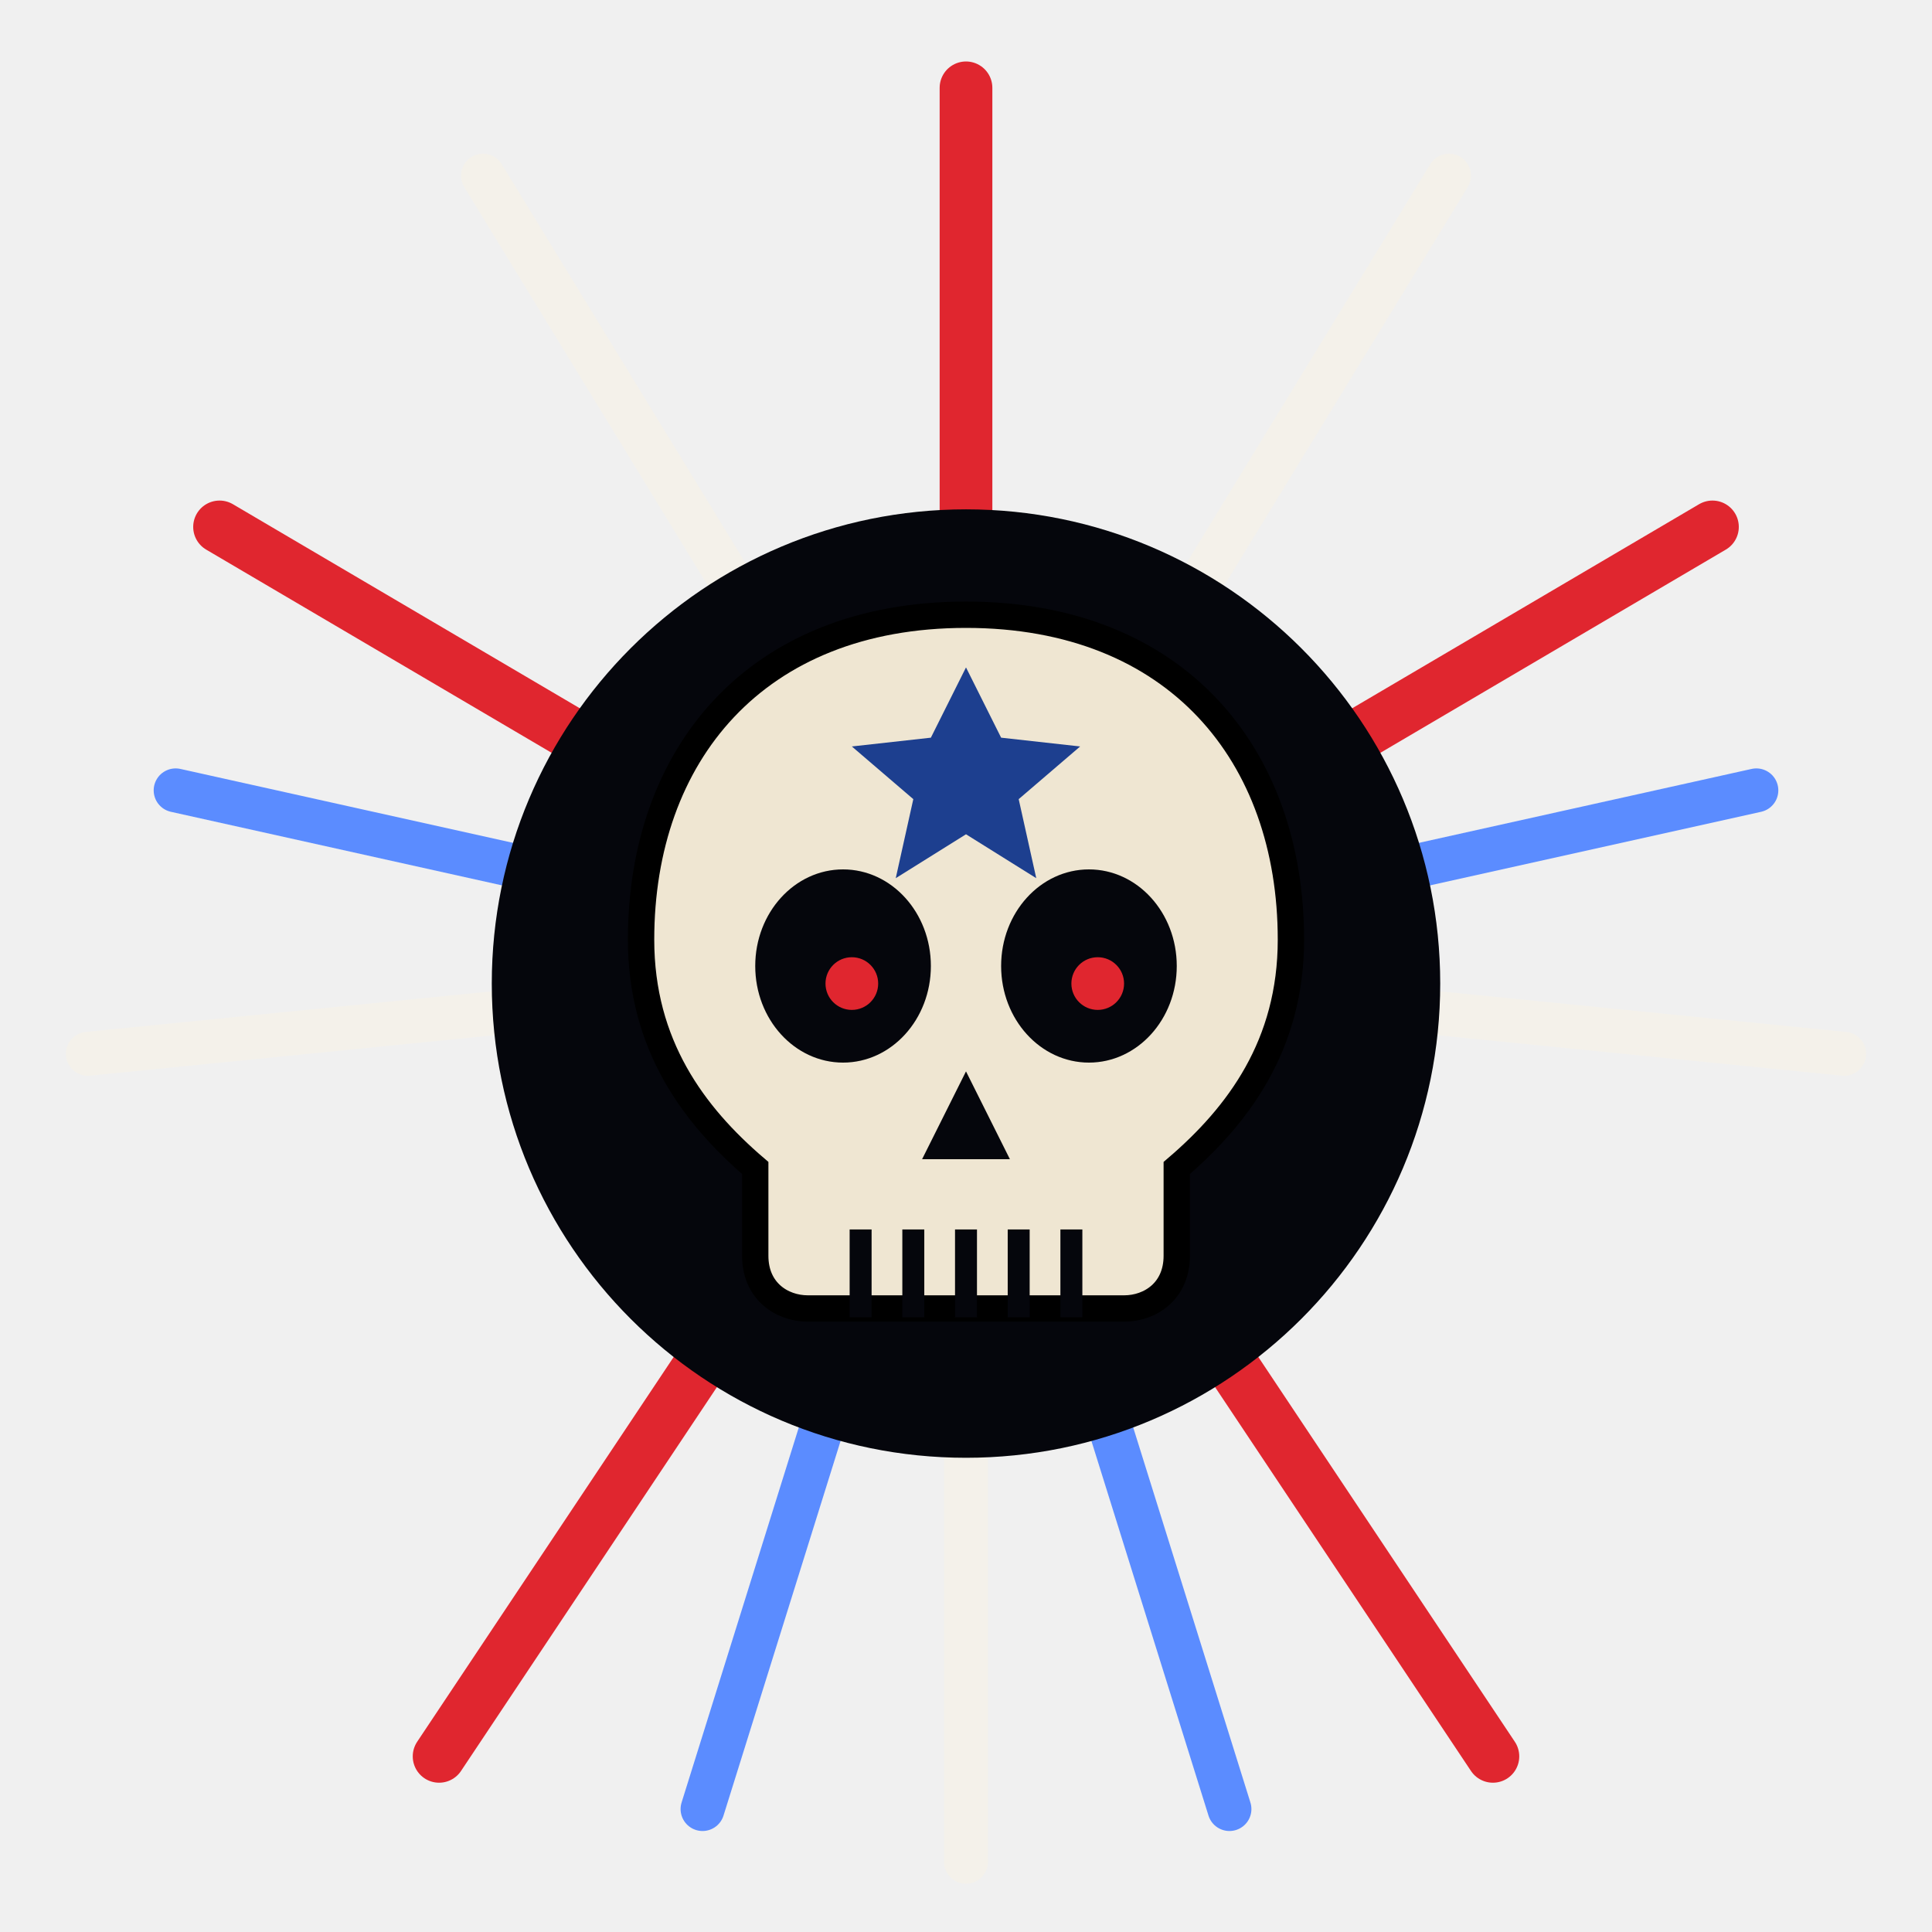
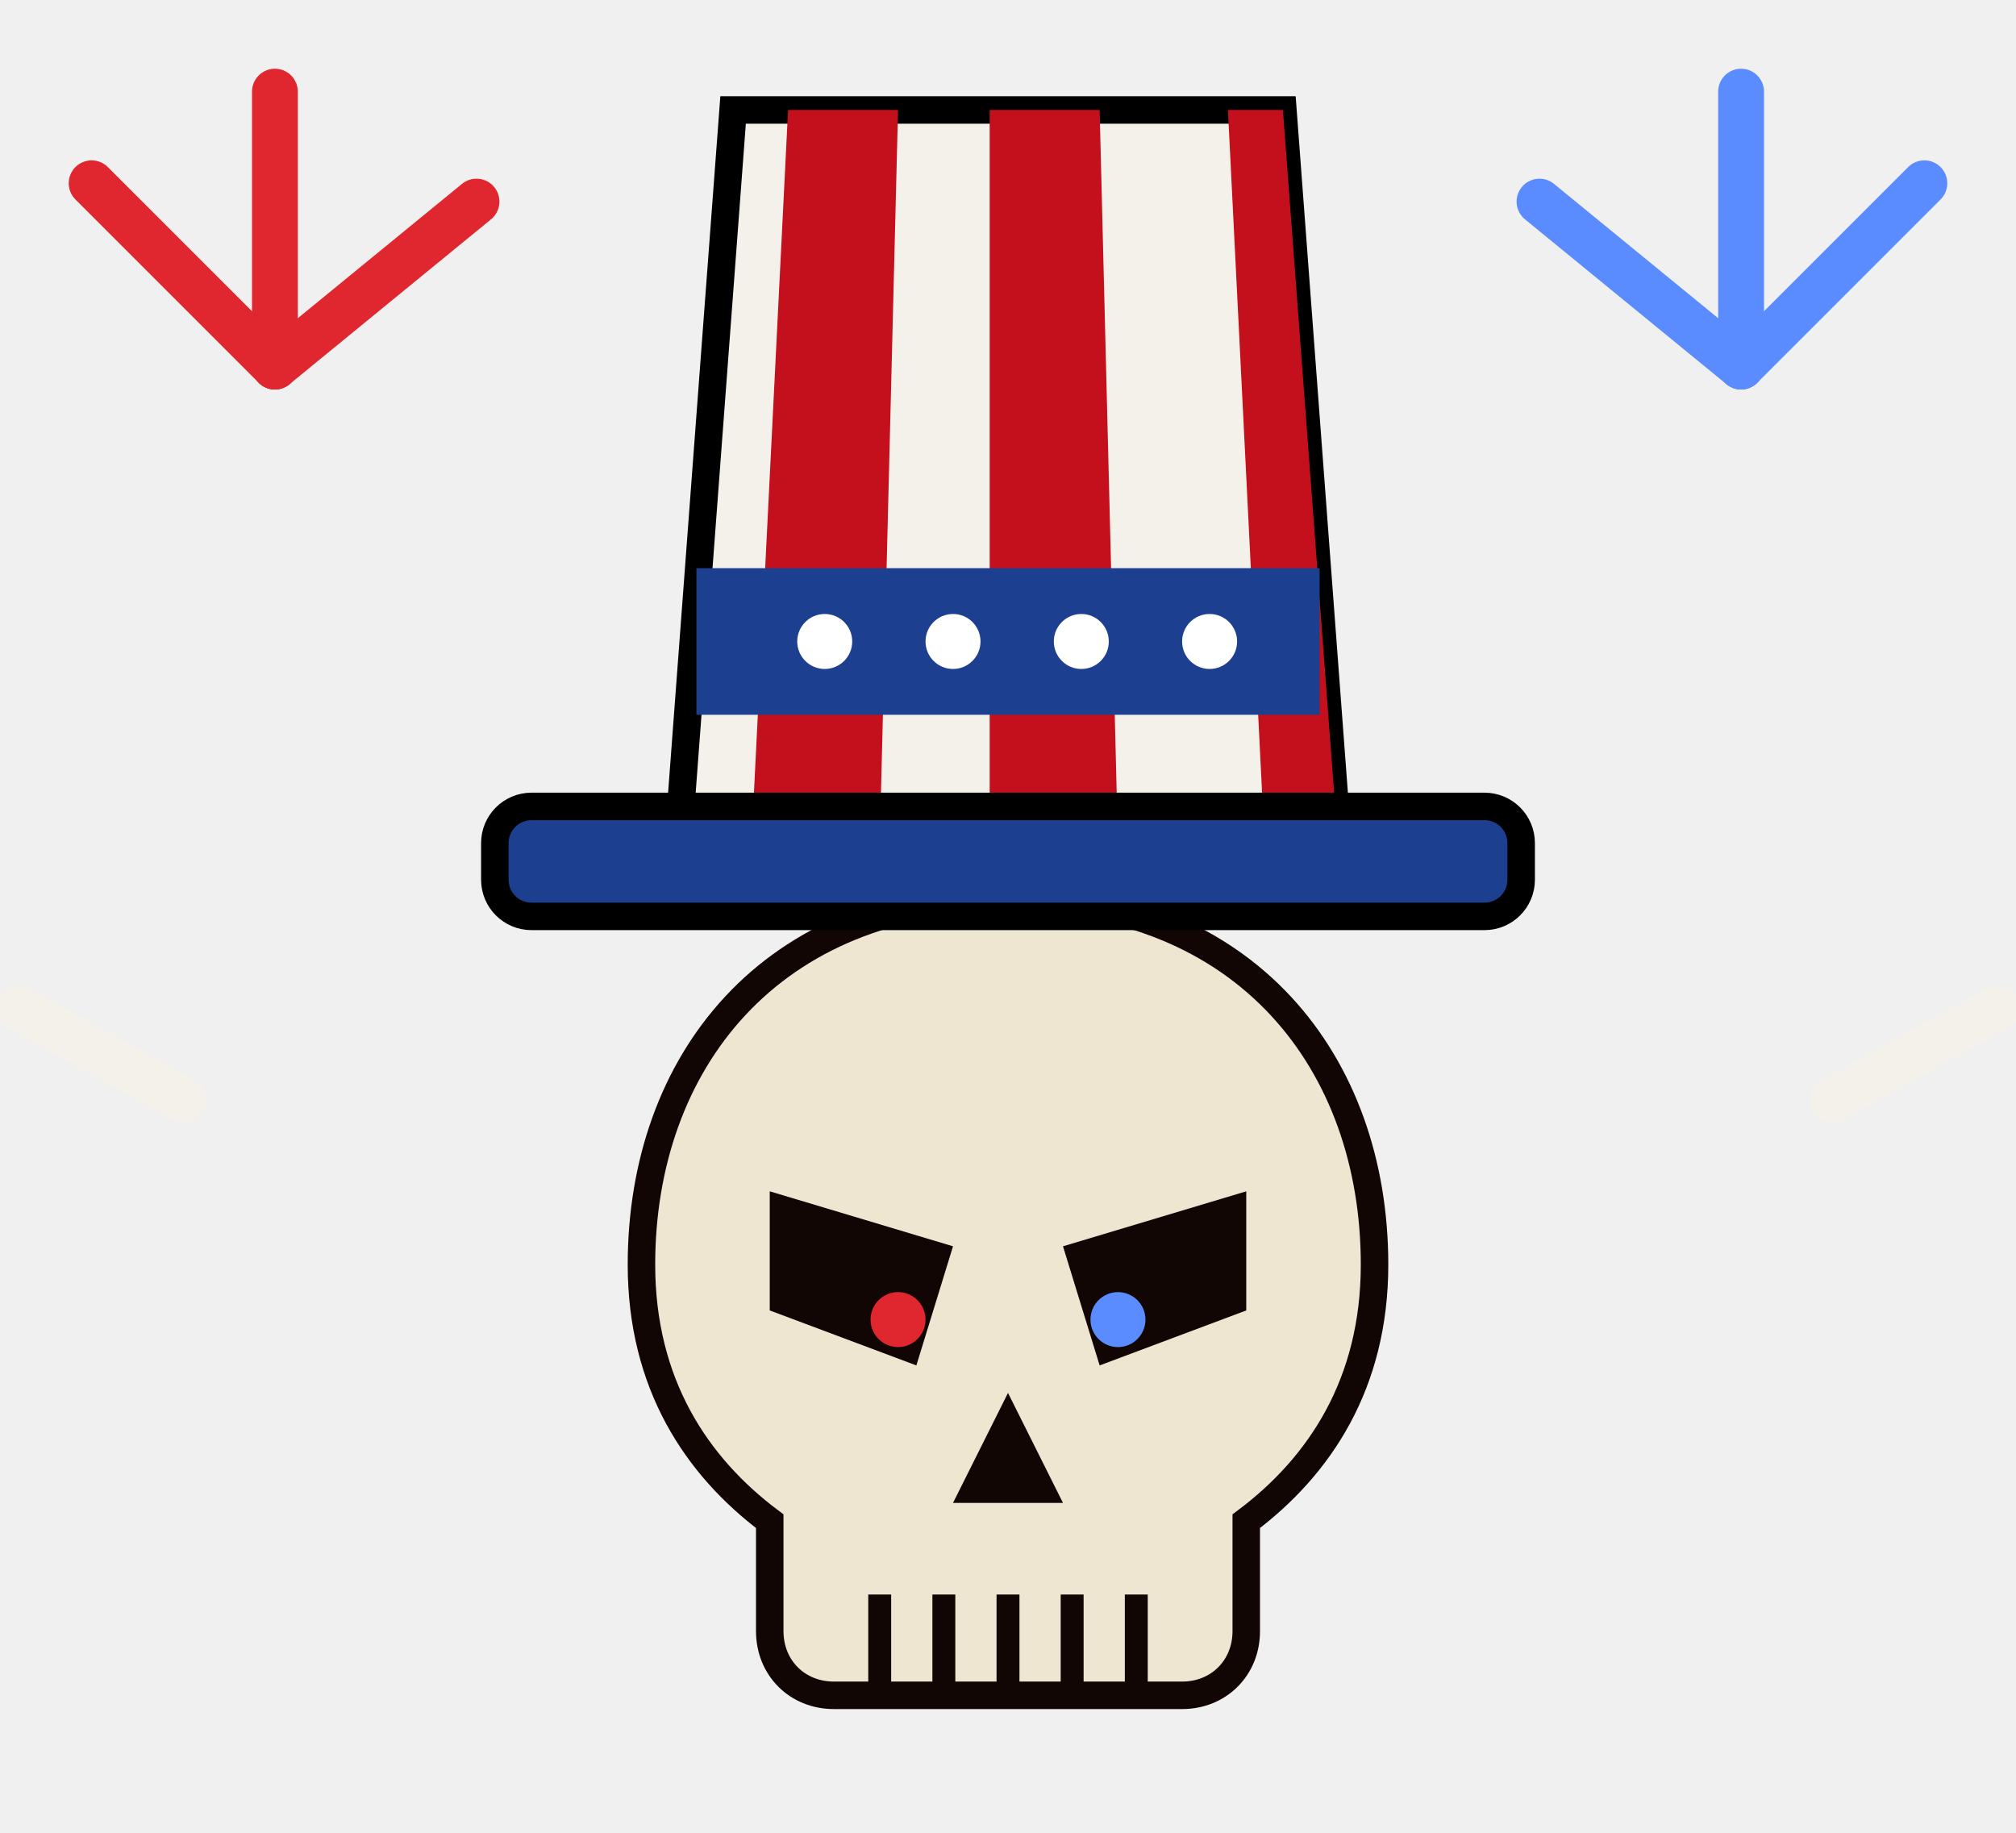
- <svg xmlns="http://www.w3.org/2000/svg" viewBox="0 0 220 220">
-   <g stroke-linecap="round" stroke-width="6">
+ <svg xmlns="http://www.w3.org/2000/svg" viewBox="0 0 220 200">
+   <g stroke-linecap="round" stroke-width="5">
    <g stroke="#e0262f">
-       <line x1="110" y1="110" x2="110" y2="10" />
-       <line x1="110" y1="110" x2="195" y2="60" />
-       <line x1="110" y1="110" x2="25" y2="60" />
-       <line x1="110" y1="110" x2="170" y2="200" />
-       <line x1="110" y1="110" x2="50" y2="200" />
+       <line x1="30" y1="40" x2="10" y2="20" />
+       <line x1="30" y1="40" x2="30" y2="10" />
+       <line x1="30" y1="40" x2="52" y2="22" />
    </g>
-     <g stroke="#f4f1ea" stroke-width="5">
-       <line x1="110" y1="110" x2="165" y2="20" />
-       <line x1="110" y1="110" x2="210" y2="120" />
-       <line x1="110" y1="110" x2="10" y2="120" />
-       <line x1="110" y1="110" x2="55" y2="20" />
-       <line x1="110" y1="110" x2="110" y2="212" />
+     <g stroke="#5b8cff">
+       <line x1="190" y1="40" x2="210" y2="20" />
+       <line x1="190" y1="40" x2="190" y2="10" />
+       <line x1="190" y1="40" x2="168" y2="22" />
    </g>
-     <g stroke="#5b8cff" stroke-width="5">
-       <line x1="110" y1="110" x2="200" y2="90" />
-       <line x1="110" y1="110" x2="20" y2="90" />
-       <line x1="110" y1="110" x2="140" y2="206" />
-       <line x1="110" y1="110" x2="80" y2="206" />
+     <g stroke="#f4f1ea">
+       <line x1="20" y1="120" x2="2" y2="110" />
+       <line x1="200" y1="120" x2="218" y2="110" />
    </g>
  </g>
-   <circle cx="110" cy="112" r="54" fill="#05060c" />
-   <path d="M110 70c-24 0-37 16-37 37 0 12 6 20 13 26v10c0 4 3 6 6 6h36c3 0 6-2 6-6v-10c7-6 13-14 13-26 0-21-13-37-37-37z" fill="#efe6d2" stroke="#000" stroke-width="3" />
-   <path d="M110 76l4 8 9 1-7 6 2 9-8-5-8 5 2-9-7-6 9-1z" fill="#1d3f8f" />
-   <ellipse cx="96" cy="110" rx="10" ry="11" fill="#05060c" />
-   <ellipse cx="124" cy="110" rx="10" ry="11" fill="#05060c" />
-   <circle cx="97" cy="112" r="3" fill="#e0262f" />
-   <circle cx="125" cy="112" r="3" fill="#e0262f" />
-   <path d="M110 122l-5 10h10z" fill="#05060c" />
-   <g stroke="#05060c" stroke-width="2.5">
-     <line x1="98" y1="140" x2="98" y2="150" />
-     <line x1="104" y1="140" x2="104" y2="150" />
-     <line x1="110" y1="140" x2="110" y2="150" />
-     <line x1="116" y1="140" x2="116" y2="150" />
-     <line x1="122" y1="140" x2="122" y2="150" />
+   <g transform="translate(0,6)">
+     <path d="M110 92c-26 0-40 18-40 40 0 13 6 22 14 28v12c0 4 3 7 7 7h38c4 0 7-3 7-7v-12c8-6 14-15 14-28 0-22-14-40-40-40z" fill="#efe6d2" stroke="#120604" stroke-width="3" />
+     <path d="M84 124l20 6-4 13-16-6z M136 124l-20 6 4 13 16-6z" fill="#120604" />
+     <path d="M110 146l-6 12h12z" fill="#120604" />
+     <g stroke="#120604" stroke-width="2.5">
+       <line x1="96" y1="168" x2="96" y2="179" />
+       <line x1="103" y1="168" x2="103" y2="179" />
+       <line x1="110" y1="168" x2="110" y2="179" />
+       <line x1="117" y1="168" x2="117" y2="179" />
+       <line x1="124" y1="168" x2="124" y2="179" />
+     </g>
  </g>
+   <path d="M74 92l6-80h60l6 80z" fill="#f4f1ea" stroke="#000" stroke-width="3" />
+   <g fill="#c4101c">
+     <path d="M86 12h12l-2 80H82z" />
+     <path d="M110 12h12l2 80h-14z" transform="translate(-2,0)" />
+     <path d="M134 12h6l6 80h-8z" />
+   </g>
+   <rect x="76" y="62" width="68" height="16" fill="#1d3f8f" />
+   <g fill="#fff">
+     <circle cx="90" cy="70" r="3" />
+     <circle cx="104" cy="70" r="3" />
+     <circle cx="118" cy="70" r="3" />
+     <circle cx="132" cy="70" r="3" />
+   </g>
+   <rect x="54" y="88" width="112" height="12" rx="4" fill="#1d3f8f" stroke="#000" stroke-width="3" />
+   <circle cx="98" cy="144" r="3" fill="#e0262f" />
+   <circle cx="122" cy="144" r="3" fill="#5b8cff" />
</svg>
